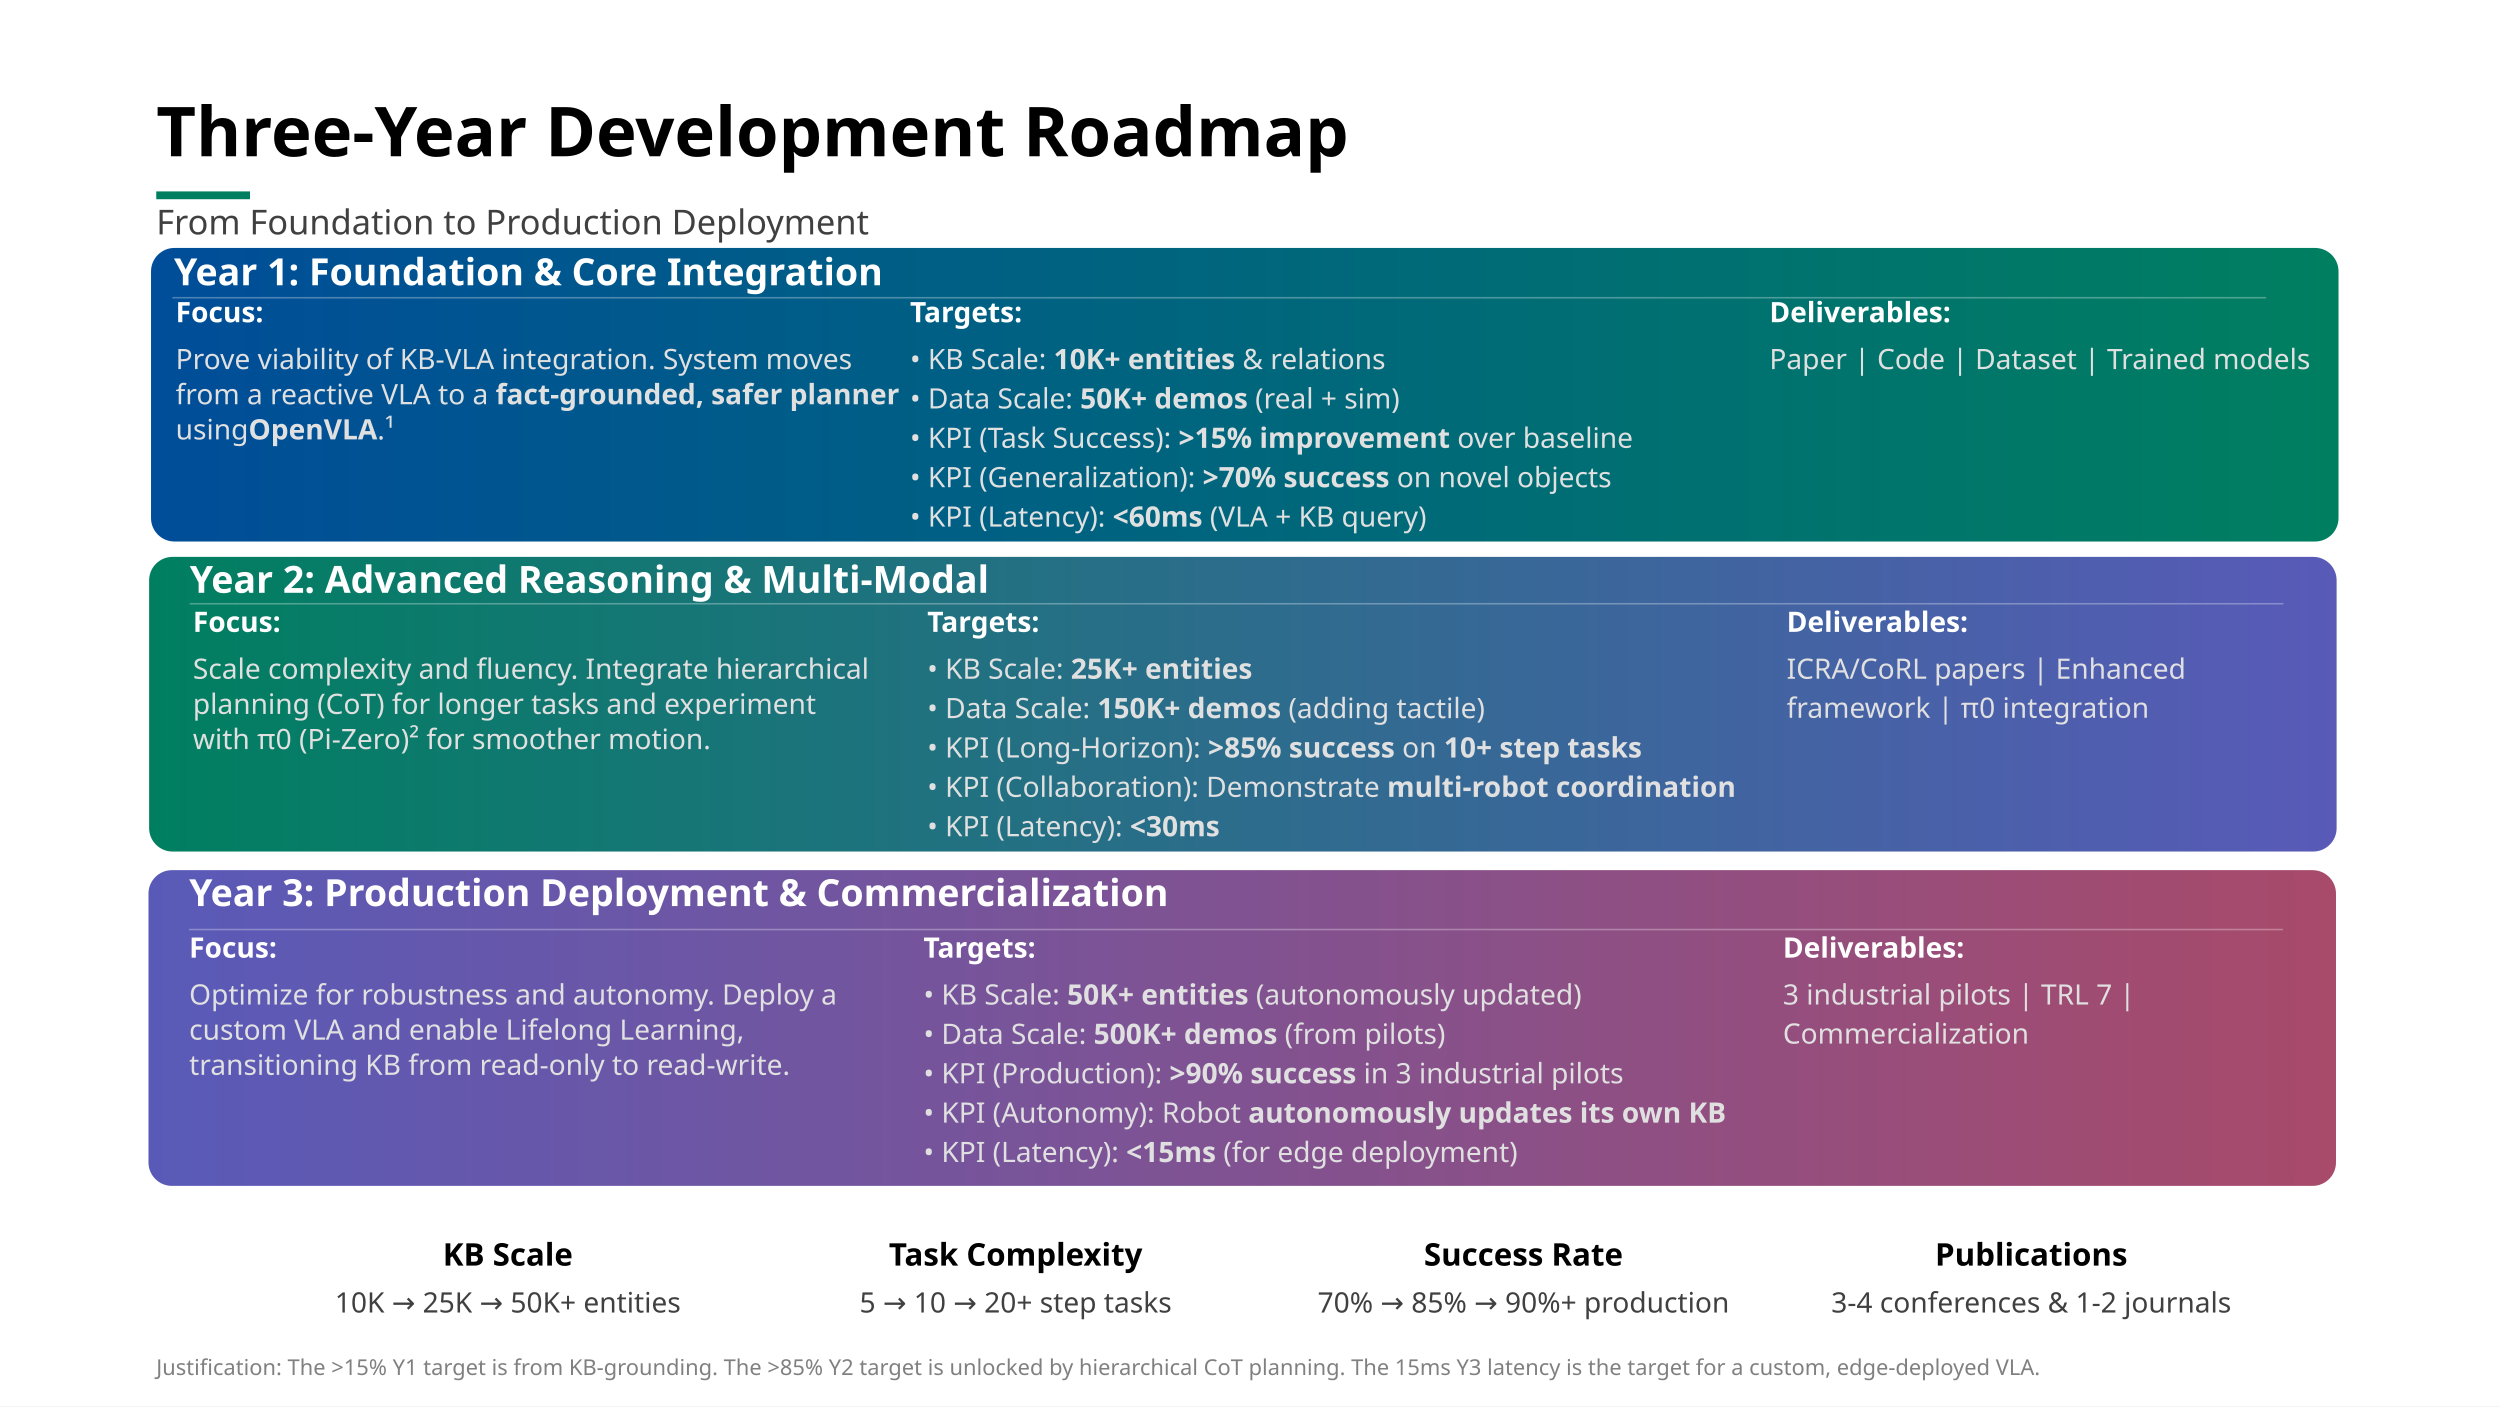
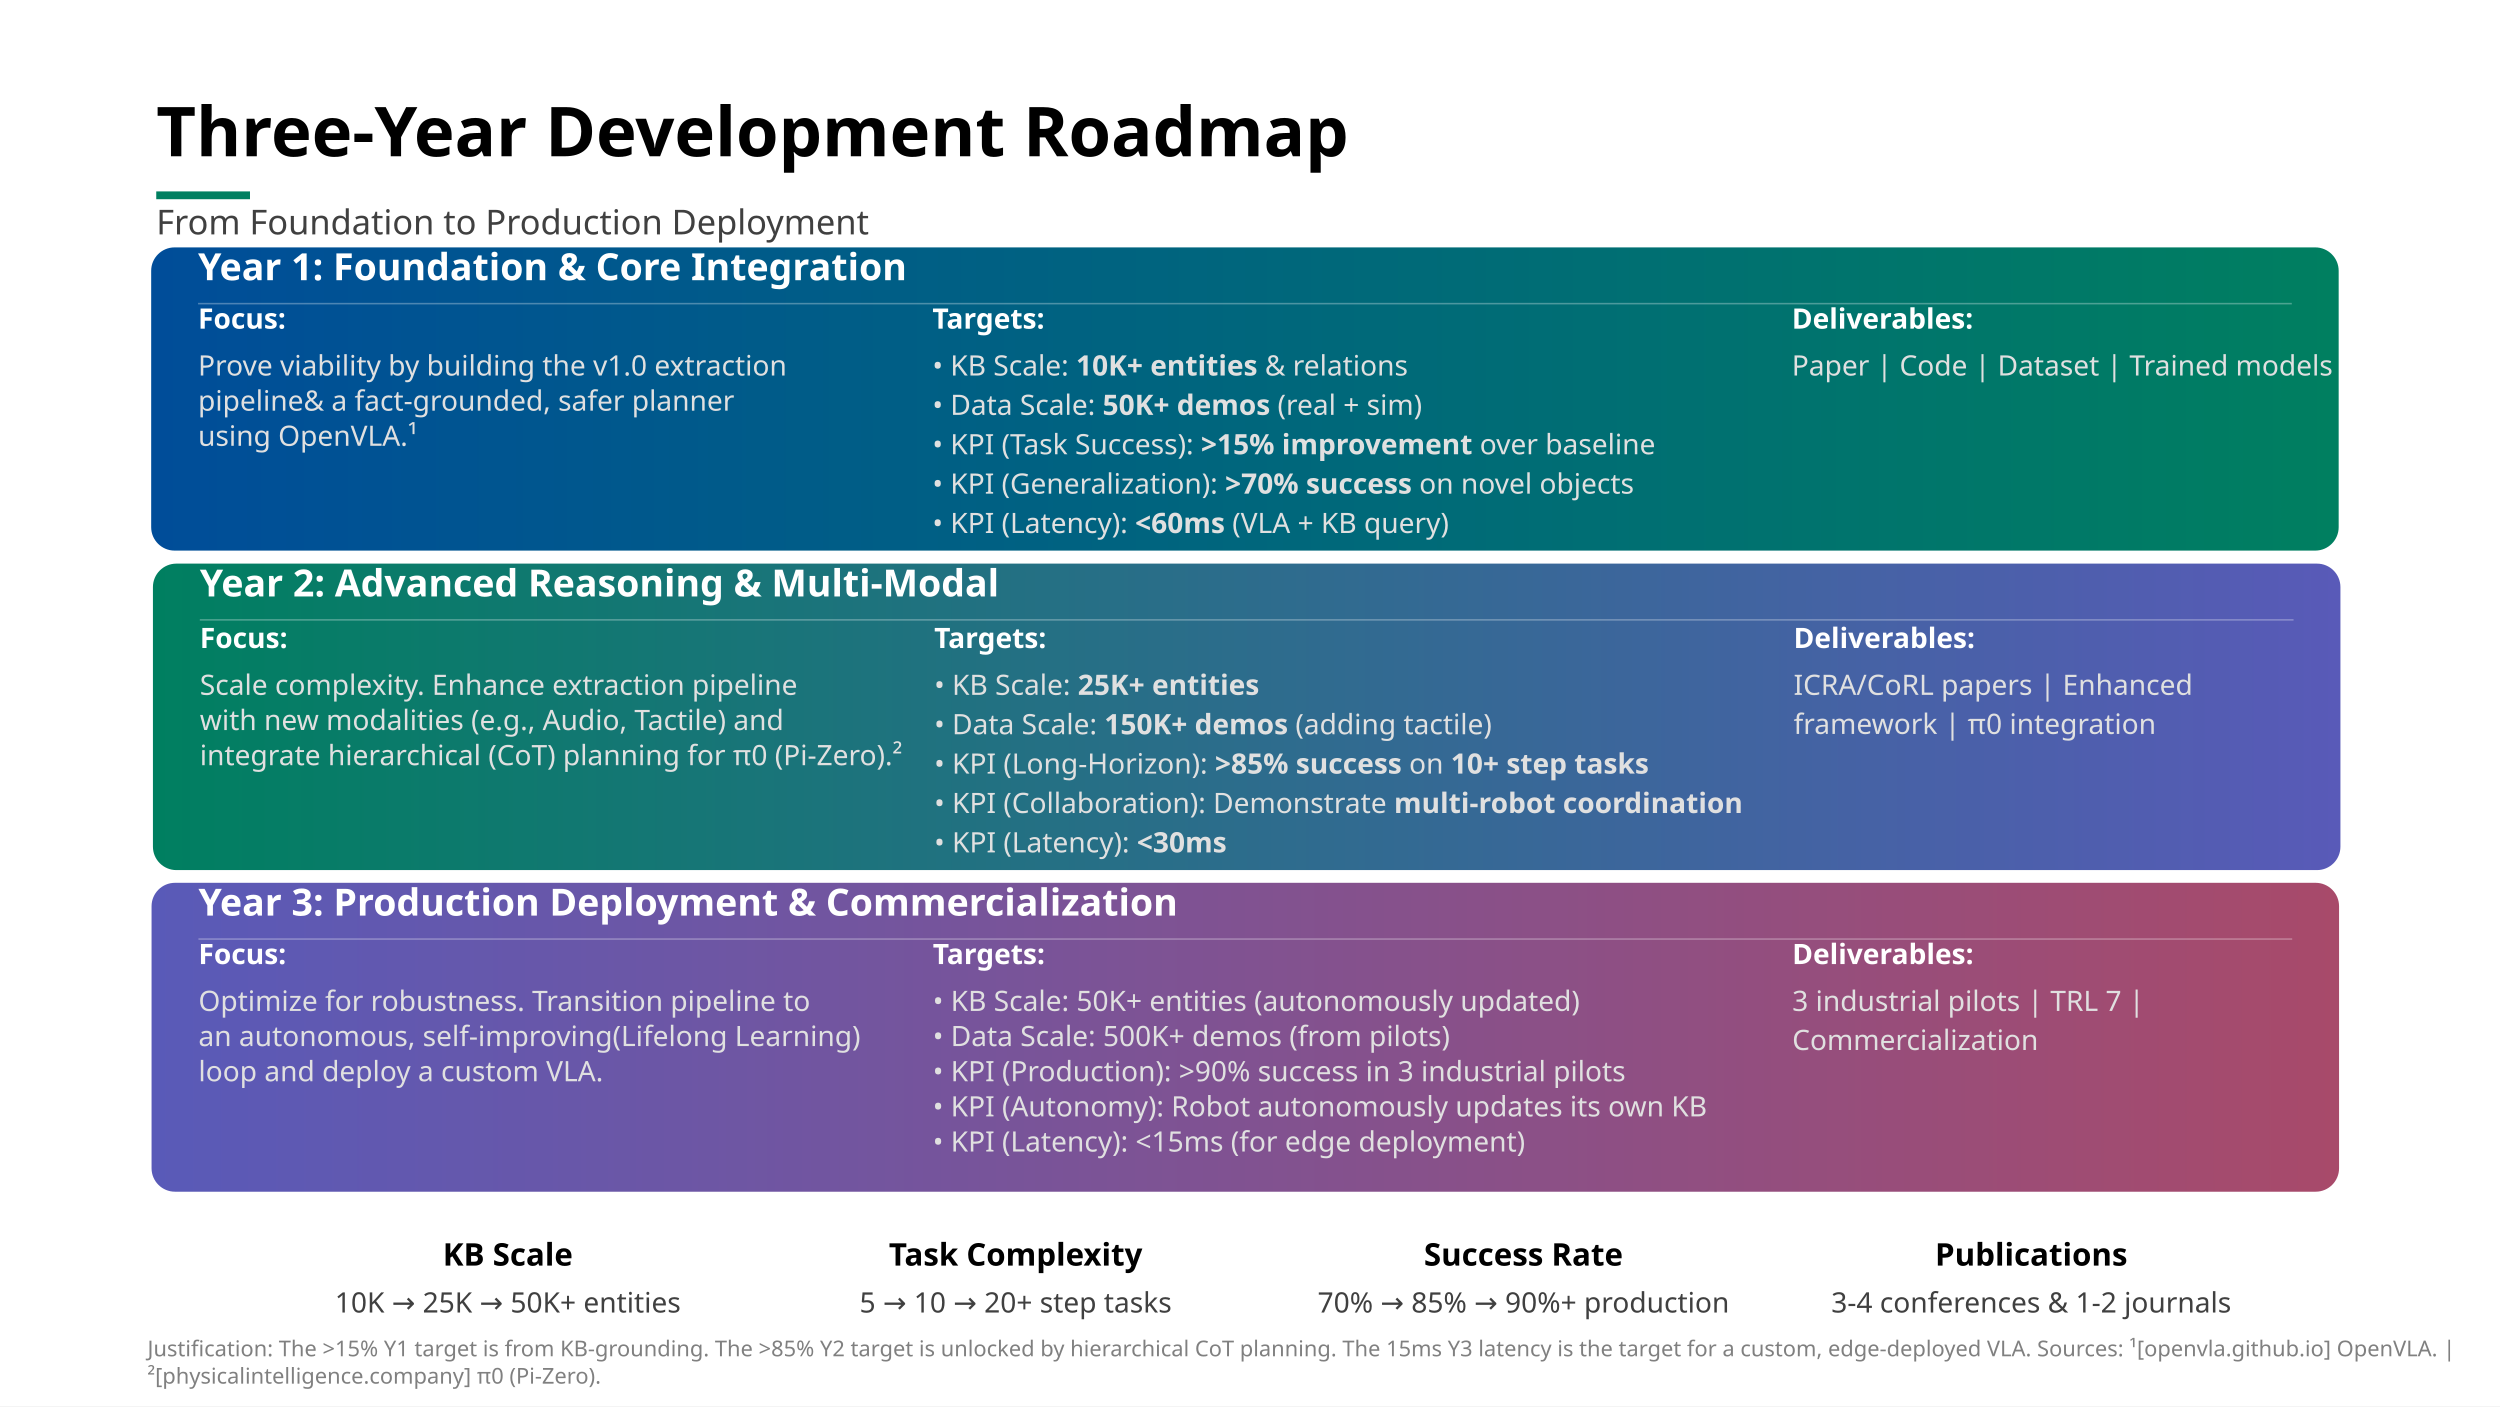
- <svg xmlns="http://www.w3.org/2000/svg" width="1600" height="900" font-family="Segoe UI, Calibri, sans-serif" version="1.1" id="svg67">
+ <svg xmlns="http://www.w3.org/2000/svg" width="1600" height="900" font-family="Segoe UI, Calibri, sans-serif" version="1.1" id="svg66">
  <rect width="100%" height="100%" fill="#FFFFFF" id="rect1" />
  <text x="100" y="100" font-size="44px" font-weight="bold" fill="#000000" id="text1">Three-Year Development Roadmap</text>
  <text x="100" y="150" font-size="22px" fill="#404040" id="text2">From Foundation to Production Deployment</text>
  <line x1="100" y1="125" x2="160" y2="125" stroke="#007F60" stroke-width="5" id="line2" />
  <defs id="defs7">
-     <linearGradient id="grad-y1" x1="35.857" y1="557.773" x2="537.853" y2="557.773" gradientTransform="matrix(2.788867,0,0,0.374263,-3.346061,-50.06677)" gradientUnits="userSpaceOnUse">
+     <linearGradient id="grad-y1" x1="35.857" y1="557.773" x2="537.853" y2="557.773" gradientTransform="matrix(2.788867,0,0,0.3865642,-3.250578,-57.28435)" gradientUnits="userSpaceOnUse">
      <stop offset="0%" style="stop-color:#004D99;" id="stop2" />
      <stop offset="100%" style="stop-color:#007F60;" id="stop3" />
    </linearGradient>
-     <linearGradient id="grad-y2" x1="35.857" y1="1115.547" x2="537.853" y2="1115.547" gradientTransform="matrix(2.788867,0,0,0.3756659,-4.562258,-62.66813)" gradientUnits="userSpaceOnUse">
+     <linearGradient id="grad-y2" x1="35.857" y1="1115.547" x2="537.853" y2="1115.547" gradientTransform="matrix(2.788867,0,0,0.3907177,-2.125873,-75.14264)" gradientUnits="userSpaceOnUse">
      <stop offset="0%" style="stop-color:#007F60;" id="stop4" />
      <stop offset="100%" style="stop-color:#595AB8;" id="stop5" />
    </linearGradient>
-     <linearGradient id="grad-y3" x1="35.857" y1="1673.32" x2="537.853" y2="1673.32" gradientTransform="matrix(2.788867,0,0,0.4025356,-4.969453,-116.6715)" gradientUnits="userSpaceOnUse">
+     <linearGradient id="grad-y3" x1="35.857" y1="1673.32" x2="537.853" y2="1673.32" gradientTransform="matrix(2.788867,0,0,0.3938101,-3.001713,-93.96989)" gradientUnits="userSpaceOnUse">
      <stop offset="0%" style="stop-color:#595AB8;" id="stop6" />
      <stop offset="100%" style="stop-color:#A84A6A;" id="stop7" />
    </linearGradient>
  </defs>
  <style id="style7">
    .block-title { font-size: 24px; font-weight: bold; fill: white; }
    .block-heading { font-size: 18px; font-weight: bold; fill: white; }
    .block-body { font-size: 18px; fill: #e0e0e0; }
    .cumulative-title { font-size: 20px; font-weight: bold; fill: #000000; text-anchor: middle; }
    .cumulative-body { font-size: 18px; fill: #404040; text-anchor: middle; }
    .footer { font-size: 14px; fill: #808080; }
  </style>
-   <rect x="96.654" y="158.687" width="1400" height="187.879" rx="15" fill="url(#grad-y1)" id="rect7" style="fill:url(#grad-y1);stroke-width:1.022" />
-   <text x="111.34" y="182.558" class="block-title" id="text7">Year 1: Foundation &amp; Core Integration</text>
-   <line x1="110.296" y1="190.536" x2="1450.296" y2="190.536" stroke="#ffffff" stroke-opacity="0.3" id="line7" />
-   <text x="112.404" y="206.223" class="block-heading" id="text8">Focus:</text>
-   <text x="112.404" y="236.223" class="block-body" id="text9">
-     <tspan id="tspan67" x="112.404" y="236.223">Prove viability of KB-VLA integration. System moves</tspan>
-     <tspan id="tspan68" x="112.404" y="258.723">from a reactive VLA to a <tspan style="font-weight:bold" id="tspan8">fact-grounded, safer planner</tspan>
+   <rect x="96.749" y="158.331" width="1400" height="194.054" rx="15" fill="url(#grad-y1)" id="rect7" style="fill:url(#grad-y1);stroke-width:1.038" />
+   <text x="126.749" y="179.331" class="block-title" id="text7">Year 1: Foundation &amp; Core Integration</text>
+   <line x1="126.749" y1="194.331" x2="1466.749" y2="194.331" stroke="#ffffff" stroke-opacity="0.3" id="line7" />
+   <text x="126.749" y="210.331" class="block-heading" id="text8">Focus:</text>
+   <text x="126.749" y="240.331" class="block-body" id="text10" style="font-style:normal;font-variant:normal;font-weight:normal;font-stretch:normal;font-size:18px;font-family:Sans;-inkscape-font-specification:'Sans, Normal';font-variant-ligatures:normal;font-variant-caps:normal;font-variant-numeric:normal;font-variant-east-asian:normal;fill:#e0e0e0">
+     <tspan id="tspan69" x="126.749" y="240.331">Prove viability by building the v1.0 extraction</tspan>
+     <tspan id="tspan70" x="126.749" y="262.831">pipeline&amp; a fact-grounded, safer planner</tspan>
+     <tspan x="126.749" y="285.331" id="tspan71">using OpenVLA.¹</tspan>
+   </text>
+   <text x="596.749" y="210.331" class="block-heading" id="text11">Targets:</text>
+   <text x="596.749" y="240.331" class="block-body" id="text20">
+     <tspan x="596.749" dy="0" id="tspan12">• KB Scale: <tspan style="font-weight:bold" id="tspan11">10K+ entities</tspan> &amp; relations</tspan>
+     <tspan x="596.749" dy="25.2" id="tspan14">• Data Scale: <tspan style="font-weight:bold" id="tspan13">50K+ demos</tspan> (real + sim)</tspan>
+     <tspan x="596.749" dy="25.2" id="tspan16">• KPI (Task Success): <tspan style="font-weight:bold" id="tspan15">&gt;15% improvement</tspan> over baseline</tspan>
+     <tspan x="596.749" dy="25.2" id="tspan18">• KPI (Generalization): <tspan style="font-weight:bold" id="tspan17">&gt;70% success</tspan> on novel objects</tspan>
+     <tspan x="596.749" dy="25.2" id="tspan20">• KPI (Latency): <tspan style="font-weight:bold" id="tspan19">&lt;60ms</tspan> (VLA + KB query)</tspan>
+   </text>
+   <text x="1146.749" y="210.331" class="block-heading" id="text21">Deliverables:</text>
+   <text x="1146.749" y="240.331" class="block-body" id="text22">Paper | Code | Dataset | Trained models</text>
+   <rect x="97.874" y="360.721" width="1400" height="196.139" rx="15" fill="url(#grad-y2)" id="rect22" style="fill:url(#grad-y2);stroke-width:1.044" />
+   <text x="127.874" y="381.721" class="block-title" id="text23">Year 2: Advanced Reasoning &amp; Multi-Modal</text>
+   <line x1="127.874" y1="396.721" x2="1467.874" y2="396.721" stroke="#ffffff" stroke-opacity="0.3" id="line23" />
+   <text x="127.874" y="414.721" class="block-heading" id="text24">Focus:</text>
+   <text x="127.874" y="444.721" class="block-body" id="text26" style="font-style:normal;font-variant:normal;font-weight:normal;font-stretch:normal;font-size:18px;font-family:Sans;-inkscape-font-specification:'Sans, Normal';font-variant-ligatures:normal;font-variant-caps:normal;font-variant-numeric:normal;font-variant-east-asian:normal;fill:#e0e0e0">
+     <tspan id="tspan72" x="127.874" y="444.721">Scale complexity. Enhance extraction pipeline</tspan>
+     <tspan id="tspan73" x="127.874" y="467.221">with new modalities (e.g., Audio, Tactile) and</tspan>
+     <tspan x="127.874" y="489.721" id="tspan74">integrate hierarchical (CoT) planning for π0 (Pi-Zero).²</tspan>
+   </text>
+   <text x="597.874" y="414.721" class="block-heading" id="text27">Targets:</text>
+   <text x="597.874" y="444.721" class="block-body" id="text37">
+     <tspan x="597.874" dy="0" id="tspan28">• KB Scale: <tspan style="font-weight:bold" id="tspan27">25K+ entities</tspan>
    </tspan>
-     <tspan x="112.404" y="281.223" id="tspan69">using<tspan style="font-weight:bold" id="tspan9">OpenVLA</tspan>.¹</tspan>
-   </text>
-   <text x="582.404" y="206.223" class="block-heading" id="text10">Targets:</text>
-   <text x="582.404" y="236.223" class="block-body" id="text19">
-     <tspan x="582.404" dy="0" id="tspan11">• KB Scale: <tspan style="font-weight:bold" id="tspan10">10K+ entities</tspan> &amp; relations</tspan>
-     <tspan x="582.404" dy="25.2" id="tspan13">• Data Scale: <tspan style="font-weight:bold" id="tspan12">50K+ demos</tspan> (real + sim)</tspan>
-     <tspan x="582.404" dy="25.2" id="tspan15">• KPI (Task Success): <tspan style="font-weight:bold" id="tspan14">&gt;15% improvement</tspan> over baseline</tspan>
-     <tspan x="582.404" dy="25.2" id="tspan17">• KPI (Generalization): <tspan style="font-weight:bold" id="tspan16">&gt;70% success</tspan> on novel objects</tspan>
-     <tspan x="582.404" dy="25.2" id="tspan19">• KPI (Latency): <tspan style="font-weight:bold" id="tspan18">&lt;60ms</tspan> (VLA + KB query)</tspan>
-   </text>
-   <text x="1132.404" y="206.223" class="block-heading" id="text20">Deliverables:</text>
-   <text x="1132.404" y="236.223" class="block-body" id="text21">Paper | Code | Dataset | Trained models</text>
-   <rect x="95.438" y="356.405" width="1400" height="188.583" rx="15" fill="url(#grad-y2)" id="rect21" style="fill:url(#grad-y2);stroke-width:1.024" />
-   <text x="121.438" y="379.405" class="block-title" id="text22">Year 2: Advanced Reasoning &amp; Multi-Modal</text>
-   <line x1="121.438" y1="386.405" x2="1461.438" y2="386.405" stroke="#ffffff" stroke-opacity="0.3" id="line22" />
-   <text x="123.438" y="404.405" class="block-heading" id="text23">Focus:</text>
-   <text x="123.438" y="434.405" class="block-body" id="text25" style="font-style:normal;font-variant:normal;font-weight:normal;font-stretch:normal;font-size:18px;font-family:Sans;-inkscape-font-specification:'Sans, Normal';font-variant-ligatures:normal;font-variant-caps:normal;font-variant-numeric:normal;font-variant-east-asian:normal;fill:#e0e0e0">
-     <tspan id="tspan70" x="123.438" y="434.405">Scale complexity and fluency. Integrate hierarchical</tspan>
-     <tspan id="tspan71" x="123.438" y="456.905">planning (CoT) for longer tasks and experiment</tspan>
-     <tspan x="123.438" y="479.405" id="tspan72">with π0 (Pi-Zero)² for smoother motion.</tspan>
-   </text>
-   <text x="593.438" y="404.405" class="block-heading" id="text26">Targets:</text>
-   <text x="593.438" y="434.405" class="block-body" id="text36">
-     <tspan x="593.438" dy="0" id="tspan27">• KB Scale: <tspan style="font-weight:bold" id="tspan26">25K+ entities</tspan>
+     <tspan x="597.874" dy="25.2" id="tspan30">• Data Scale: <tspan style="font-weight:bold" id="tspan29">150K+ demos</tspan> (adding tactile)</tspan>
+     <tspan x="597.874" dy="25.2" id="tspan33">• KPI (Long-Horizon): <tspan style="font-weight:bold" id="tspan31">&gt;85% success</tspan> on <tspan style="font-weight:bold" id="tspan32">10+ step tasks</tspan>
    </tspan>
-     <tspan x="593.438" dy="25.2" id="tspan29">• Data Scale: <tspan style="font-weight:bold" id="tspan28">150K+ demos</tspan> (adding tactile)</tspan>
-     <tspan x="593.438" dy="25.2" id="tspan32">• KPI (Long-Horizon): <tspan style="font-weight:bold" id="tspan30">&gt;85% success</tspan> on <tspan style="font-weight:bold" id="tspan31">10+ step tasks</tspan>
+     <tspan x="597.874" dy="25.2" id="tspan35">• KPI (Collaboration): Demonstrate <tspan style="font-weight:bold" id="tspan34">multi-robot coordination</tspan>
    </tspan>
-     <tspan x="593.438" dy="25.2" id="tspan34">• KPI (Collaboration): Demonstrate <tspan style="font-weight:bold" id="tspan33">multi-robot coordination</tspan>
-     </tspan>
-     <tspan x="593.438" dy="25.2" id="tspan36">• KPI (Latency): <tspan style="font-weight:bold" id="tspan35">&lt;30ms</tspan>
+     <tspan x="597.874" dy="25.2" id="tspan37">• KPI (Latency): <tspan style="font-weight:bold" id="tspan36">&lt;30ms</tspan>
    </tspan>
  </text>
-   <text x="1143.438" y="404.405" class="block-heading" id="text37">Deliverables:</text>
-   <text x="1143.438" y="434.405" class="block-body" id="text38">ICRA/CoRL papers | Enhanced</text>
-   <text x="1143.438" y="459.405" class="block-body" id="text39">framework | π0 integration</text>
-   <rect x="95.031" y="556.899" width="1400" height="202.071" rx="15" fill="url(#grad-y3)" id="rect39" style="fill:url(#grad-y3);stroke-width:1.06" />
-   <text x="121.031" y="579.899" class="block-title" id="text40">Year 3: Production Deployment &amp; Commercialization</text>
-   <line x1="121.031" y1="594.899" x2="1461.031" y2="594.899" stroke="#ffffff" stroke-opacity="0.3" id="line40" />
-   <text x="121.031" y="612.899" class="block-heading" id="text41">Focus:</text>
-   <text x="121.031" y="642.899" class="block-body" id="text45" style="font-style:normal;font-variant:normal;font-weight:normal;font-stretch:normal;font-size:18px;font-family:Sans;-inkscape-font-specification:'Sans, Normal';font-variant-ligatures:normal;font-variant-caps:normal;font-variant-numeric:normal;font-variant-east-asian:normal;fill:#e0e0e0">
-     <tspan id="tspan73" x="121.031" y="642.899">Optimize for robustness and autonomy. Deploy a</tspan>
-     <tspan id="tspan74" x="121.031" y="665.399">custom VLA and enable Lifelong Learning,</tspan>
-     <tspan x="121.031" y="687.899" id="tspan75">transitioning KB from read-only to read-write.</tspan>
+   <text x="1147.874" y="414.721" class="block-heading" id="text38">Deliverables:</text>
+   <text x="1147.874" y="444.721" class="block-body" id="text39">ICRA/CoRL papers | Enhanced</text>
+   <text x="1147.874" y="469.721" class="block-body" id="text40">framework | π0 integration</text>
+   <rect x="96.998" y="565" width="1400" height="197.691" rx="15" fill="url(#grad-y3)" id="rect40" style="fill:url(#grad-y3);stroke-width:1.048" />
+   <text x="126.998" y="586" class="block-title" id="text41">Year 3: Production Deployment &amp; Commercialization</text>
+   <line x1="126.998" y1="601" x2="1466.998" y2="601" stroke="#ffffff" stroke-opacity="0.3" id="line41" />
+   <text x="126.998" y="617" class="block-heading" id="text42">Focus:</text>
+   <text x="126.998" y="647" class="block-body" id="text44" style="font-style:normal;font-variant:normal;font-weight:normal;font-stretch:normal;font-size:18px;font-family:Sans;-inkscape-font-specification:'Sans, Normal';font-variant-ligatures:normal;font-variant-caps:normal;font-variant-numeric:normal;font-variant-east-asian:normal;fill:#e0e0e0">
+     <tspan id="tspan75" x="126.998" y="647">Optimize for robustness. Transition pipeline to</tspan>
+     <tspan id="tspan76" x="126.998" y="669.5">an autonomous, self-improving(Lifelong Learning)</tspan>
+     <tspan x="126.998" y="692" id="tspan77">loop and deploy a custom VLA.</tspan>
  </text>
-   <text x="591.031" y="612.899" class="block-heading" id="text46">Targets:</text>
-   <text x="591.031" y="642.899" class="block-body" id="text55">
-     <tspan x="591.031" dy="0" id="tspan47">• KB Scale: <tspan style="font-weight:bold" id="tspan46">50K+ entities</tspan> (autonomously updated)</tspan>
-     <tspan x="591.031" dy="25.2" id="tspan49">• Data Scale: <tspan style="font-weight:bold" id="tspan48">500K+ demos</tspan> (from pilots)</tspan>
-     <tspan x="591.031" dy="25.2" id="tspan51">• KPI (Production): <tspan style="font-weight:bold" id="tspan50">&gt;90% success</tspan> in 3 industrial pilots</tspan>
-     <tspan x="591.031" dy="25.2" id="tspan53">• KPI (Autonomy): Robot <tspan style="font-weight:bold" id="tspan52">autonomously updates its own KB</tspan>
-     </tspan>
-     <tspan x="591.031" dy="25.2" id="tspan55">• KPI (Latency): <tspan style="font-weight:bold" id="tspan54">&lt;15ms</tspan> (for edge deployment)</tspan>
+   <text x="596.998" y="617" class="block-heading" id="text45">Targets:</text>
+   <text x="596.998" y="647" class="block-body" id="text54" style="font-style:normal;font-variant:normal;font-weight:normal;font-stretch:normal;font-size:18px;font-family:Sans;-inkscape-font-specification:'Sans, Normal';font-variant-ligatures:normal;font-variant-caps:normal;font-variant-numeric:normal;font-variant-east-asian:normal;fill:#e0e0e0">
+     <tspan id="tspan78" x="596.998" y="647">• KB Scale: 50K+ entities (autonomously updated)</tspan>
+     <tspan id="tspan79" x="596.998" y="669.5">• Data Scale: 500K+ demos (from pilots)</tspan>
+     <tspan x="596.998" y="692" id="tspan81">• KPI (Production): &gt;90% success in 3 industrial pilots</tspan>
+     <tspan x="596.998" y="714.5" id="tspan82">• KPI (Autonomy): Robot autonomously updates its own KB</tspan>
+     <tspan x="596.998" y="737" id="tspan83">• KPI (Latency): &lt;15ms (for edge deployment)</tspan>
  </text>
-   <text x="1141.031" y="612.899" class="block-heading" id="text56">Deliverables:</text>
-   <text x="1141.031" y="642.899" class="block-body" id="text57">3 industrial pilots | TRL 7 |</text>
-   <text x="1141.031" y="667.899" class="block-body" id="text58">Commercialization</text>
-   <text x="325" y="810" class="cumulative-title" id="text59">KB Scale</text>
-   <text x="325" y="840" class="cumulative-body" id="text60">10K → 25K → 50K+ entities</text>
-   <text x="650" y="810" class="cumulative-title" id="text61">Task Complexity</text>
-   <text x="650" y="840" class="cumulative-body" id="text62">5 → 10 → 20+ step tasks</text>
-   <text x="975" y="810" class="cumulative-title" id="text63">Success Rate</text>
-   <text x="975" y="840" class="cumulative-body" id="text64">70% → 85% → 90%+ production</text>
-   <text x="1300" y="810" class="cumulative-title" id="text65">Publications</text>
-   <text x="1300" y="840" class="cumulative-body" id="text66">3-4 conferences &amp; 1-2 journals</text>
-   <text x="100" y="880" font-size="14px" fill="#808080" id="text67">
-     Justification: The &gt;15% Y1 target is from KB-grounding. The &gt;85% Y2 target is unlocked by hierarchical CoT planning. The 15ms Y3 latency is the target for a custom, edge-deployed VLA.
+   <text x="1146.998" y="617" class="block-heading" id="text55">Deliverables:</text>
+   <text x="1146.998" y="647" class="block-body" id="text56">3 industrial pilots | TRL 7 |</text>
+   <text x="1146.998" y="672" class="block-body" id="text57">Commercialization</text>
+   <text x="325" y="810" class="cumulative-title" id="text58">KB Scale</text>
+   <text x="325" y="840" class="cumulative-body" id="text59">10K → 25K → 50K+ entities</text>
+   <text x="650" y="810" class="cumulative-title" id="text60">Task Complexity</text>
+   <text x="650" y="840" class="cumulative-body" id="text61">5 → 10 → 20+ step tasks</text>
+   <text x="975" y="810" class="cumulative-title" id="text62">Success Rate</text>
+   <text x="975" y="840" class="cumulative-body" id="text63">70% → 85% → 90%+ production</text>
+   <text x="1300" y="810" class="cumulative-title" id="text64">Publications</text>
+   <text x="1300" y="840" class="cumulative-body" id="text65">3-4 conferences &amp; 1-2 journals</text>
+   <text x="94.384" y="868.027" font-size="14px" fill="#808080" id="text66">
+     <tspan id="tspan84" x="94.384" y="868.027">Justification: The &gt;15% Y1 target is from KB-grounding. The &gt;85% Y2 target is unlocked by hierarchical CoT planning. The 15ms Y3 latency is the target for a custom, edge-deployed VLA. Sources: ¹[openvla.github.io] OpenVLA. |</tspan>
+     <tspan id="tspan85" x="94.384" y="885.527">²[physicalintelligence.company] π0 (Pi-Zero).</tspan>
  </text>
</svg>
